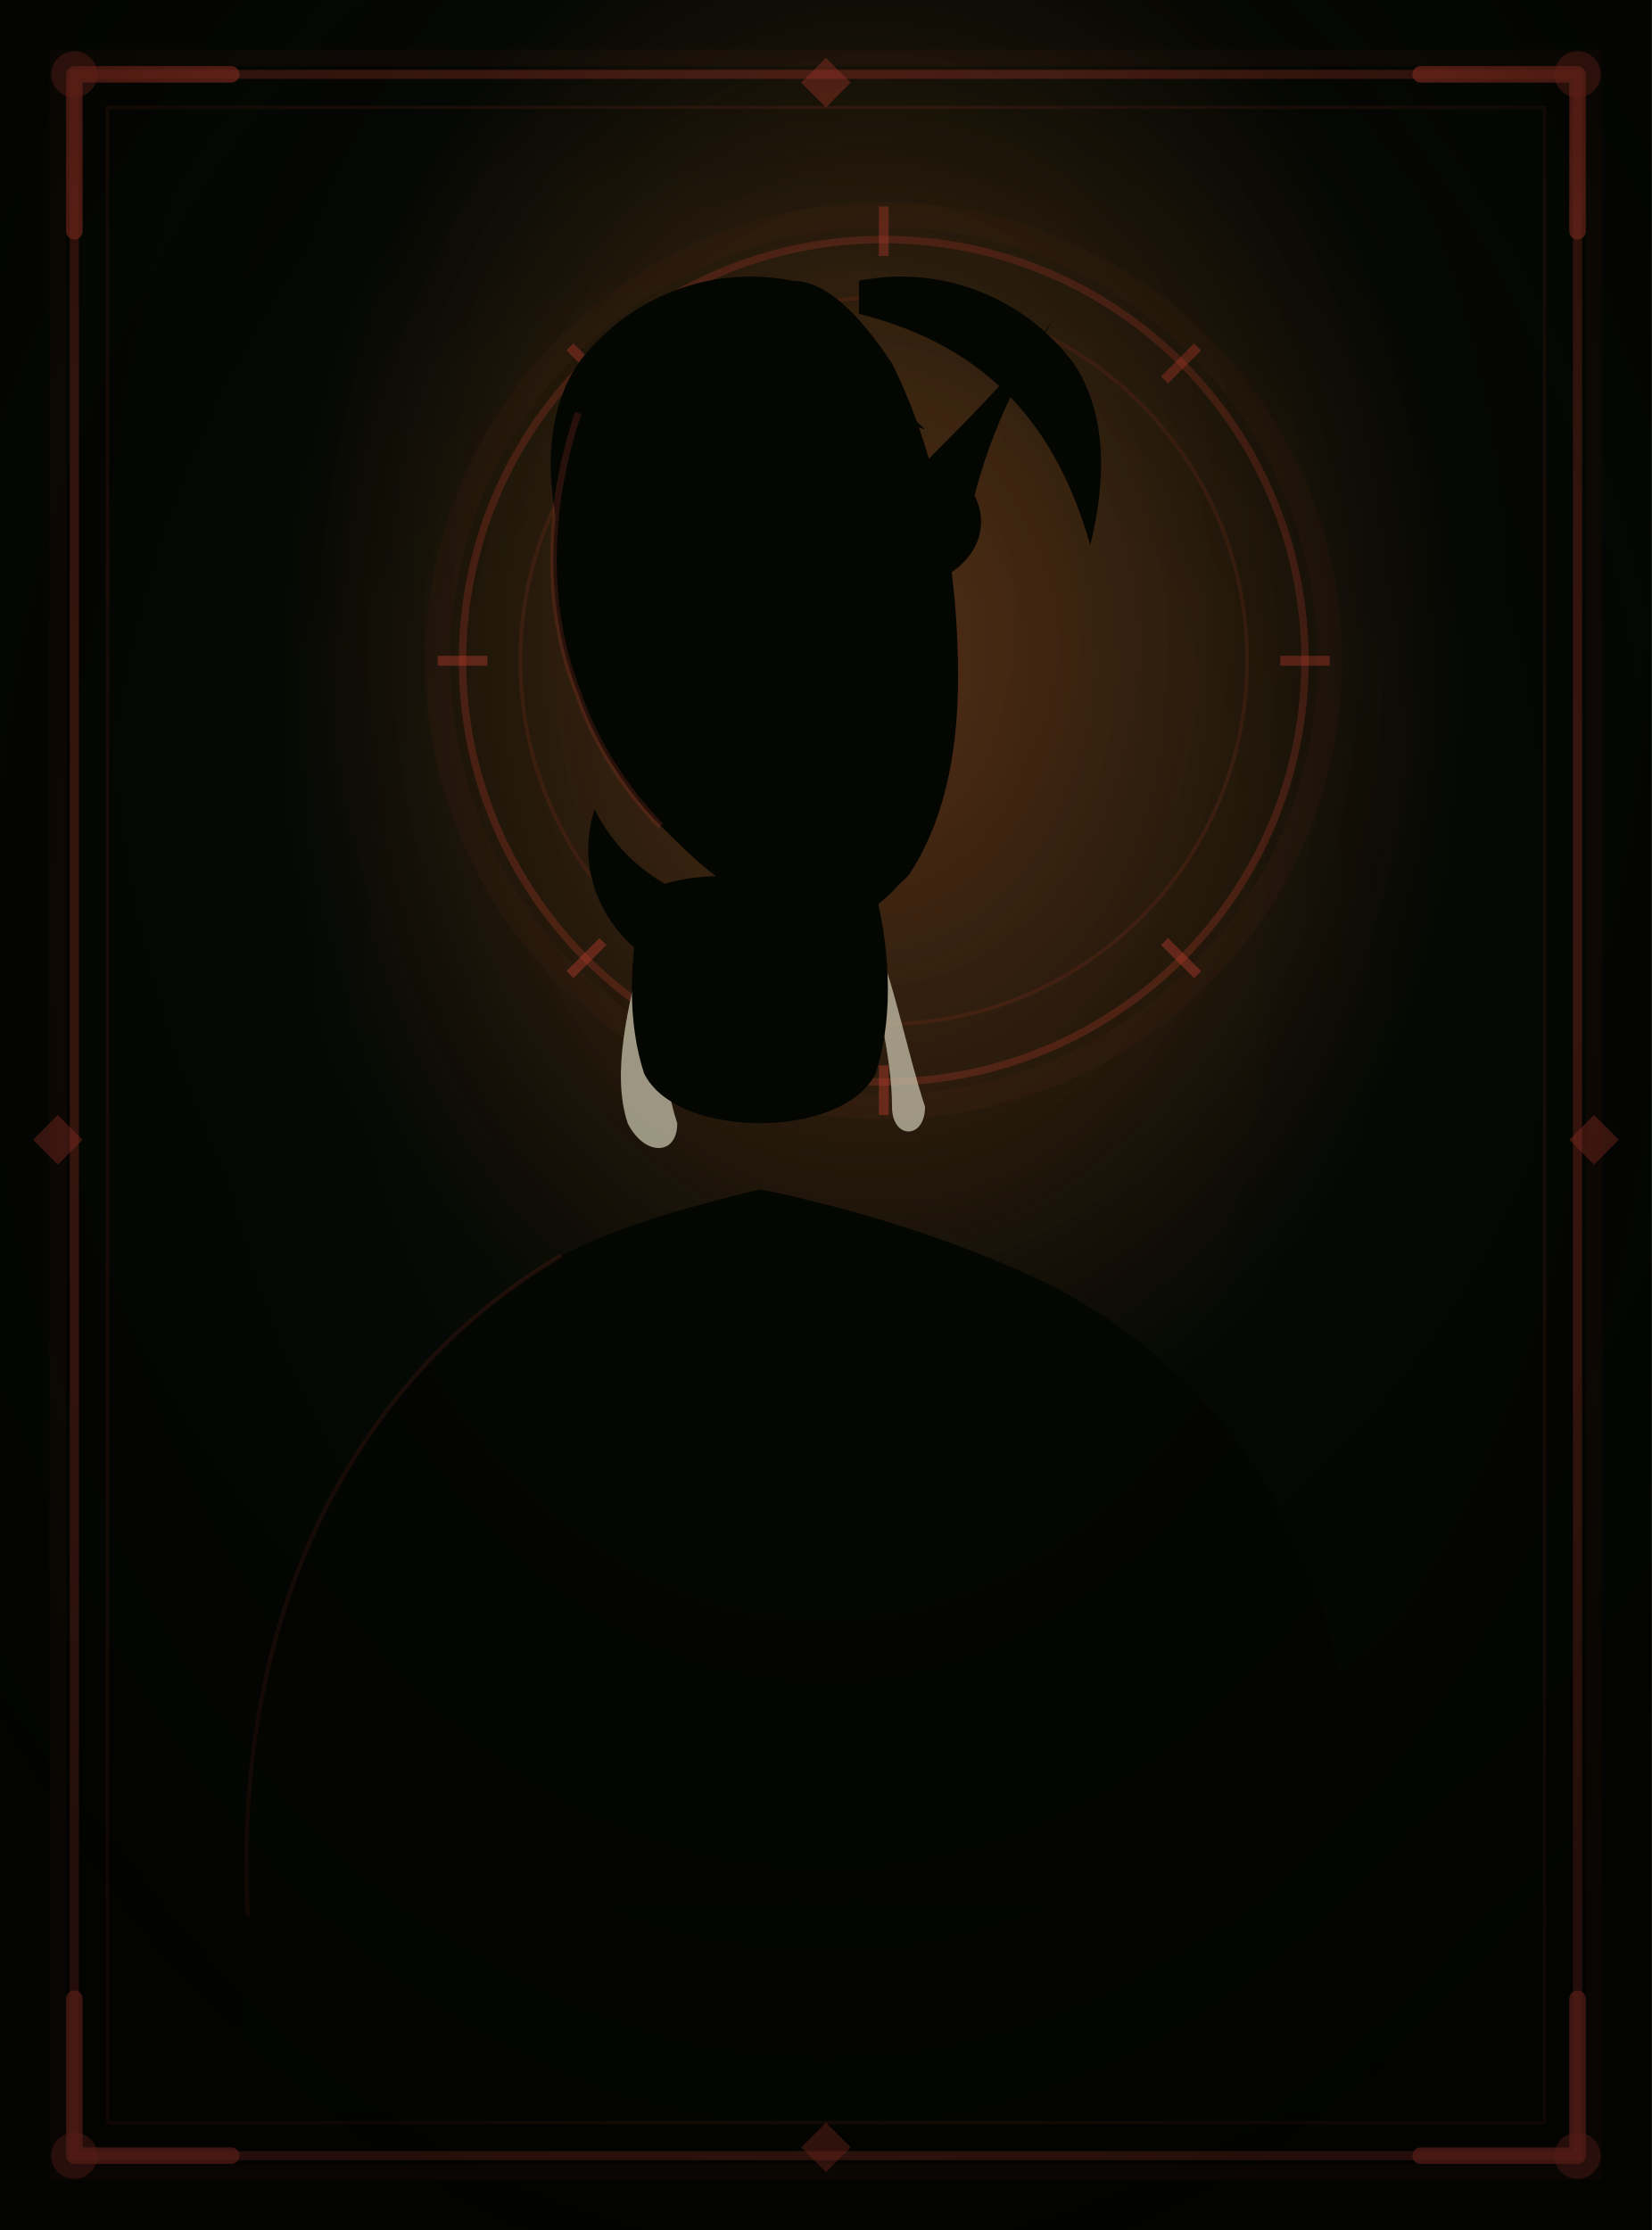
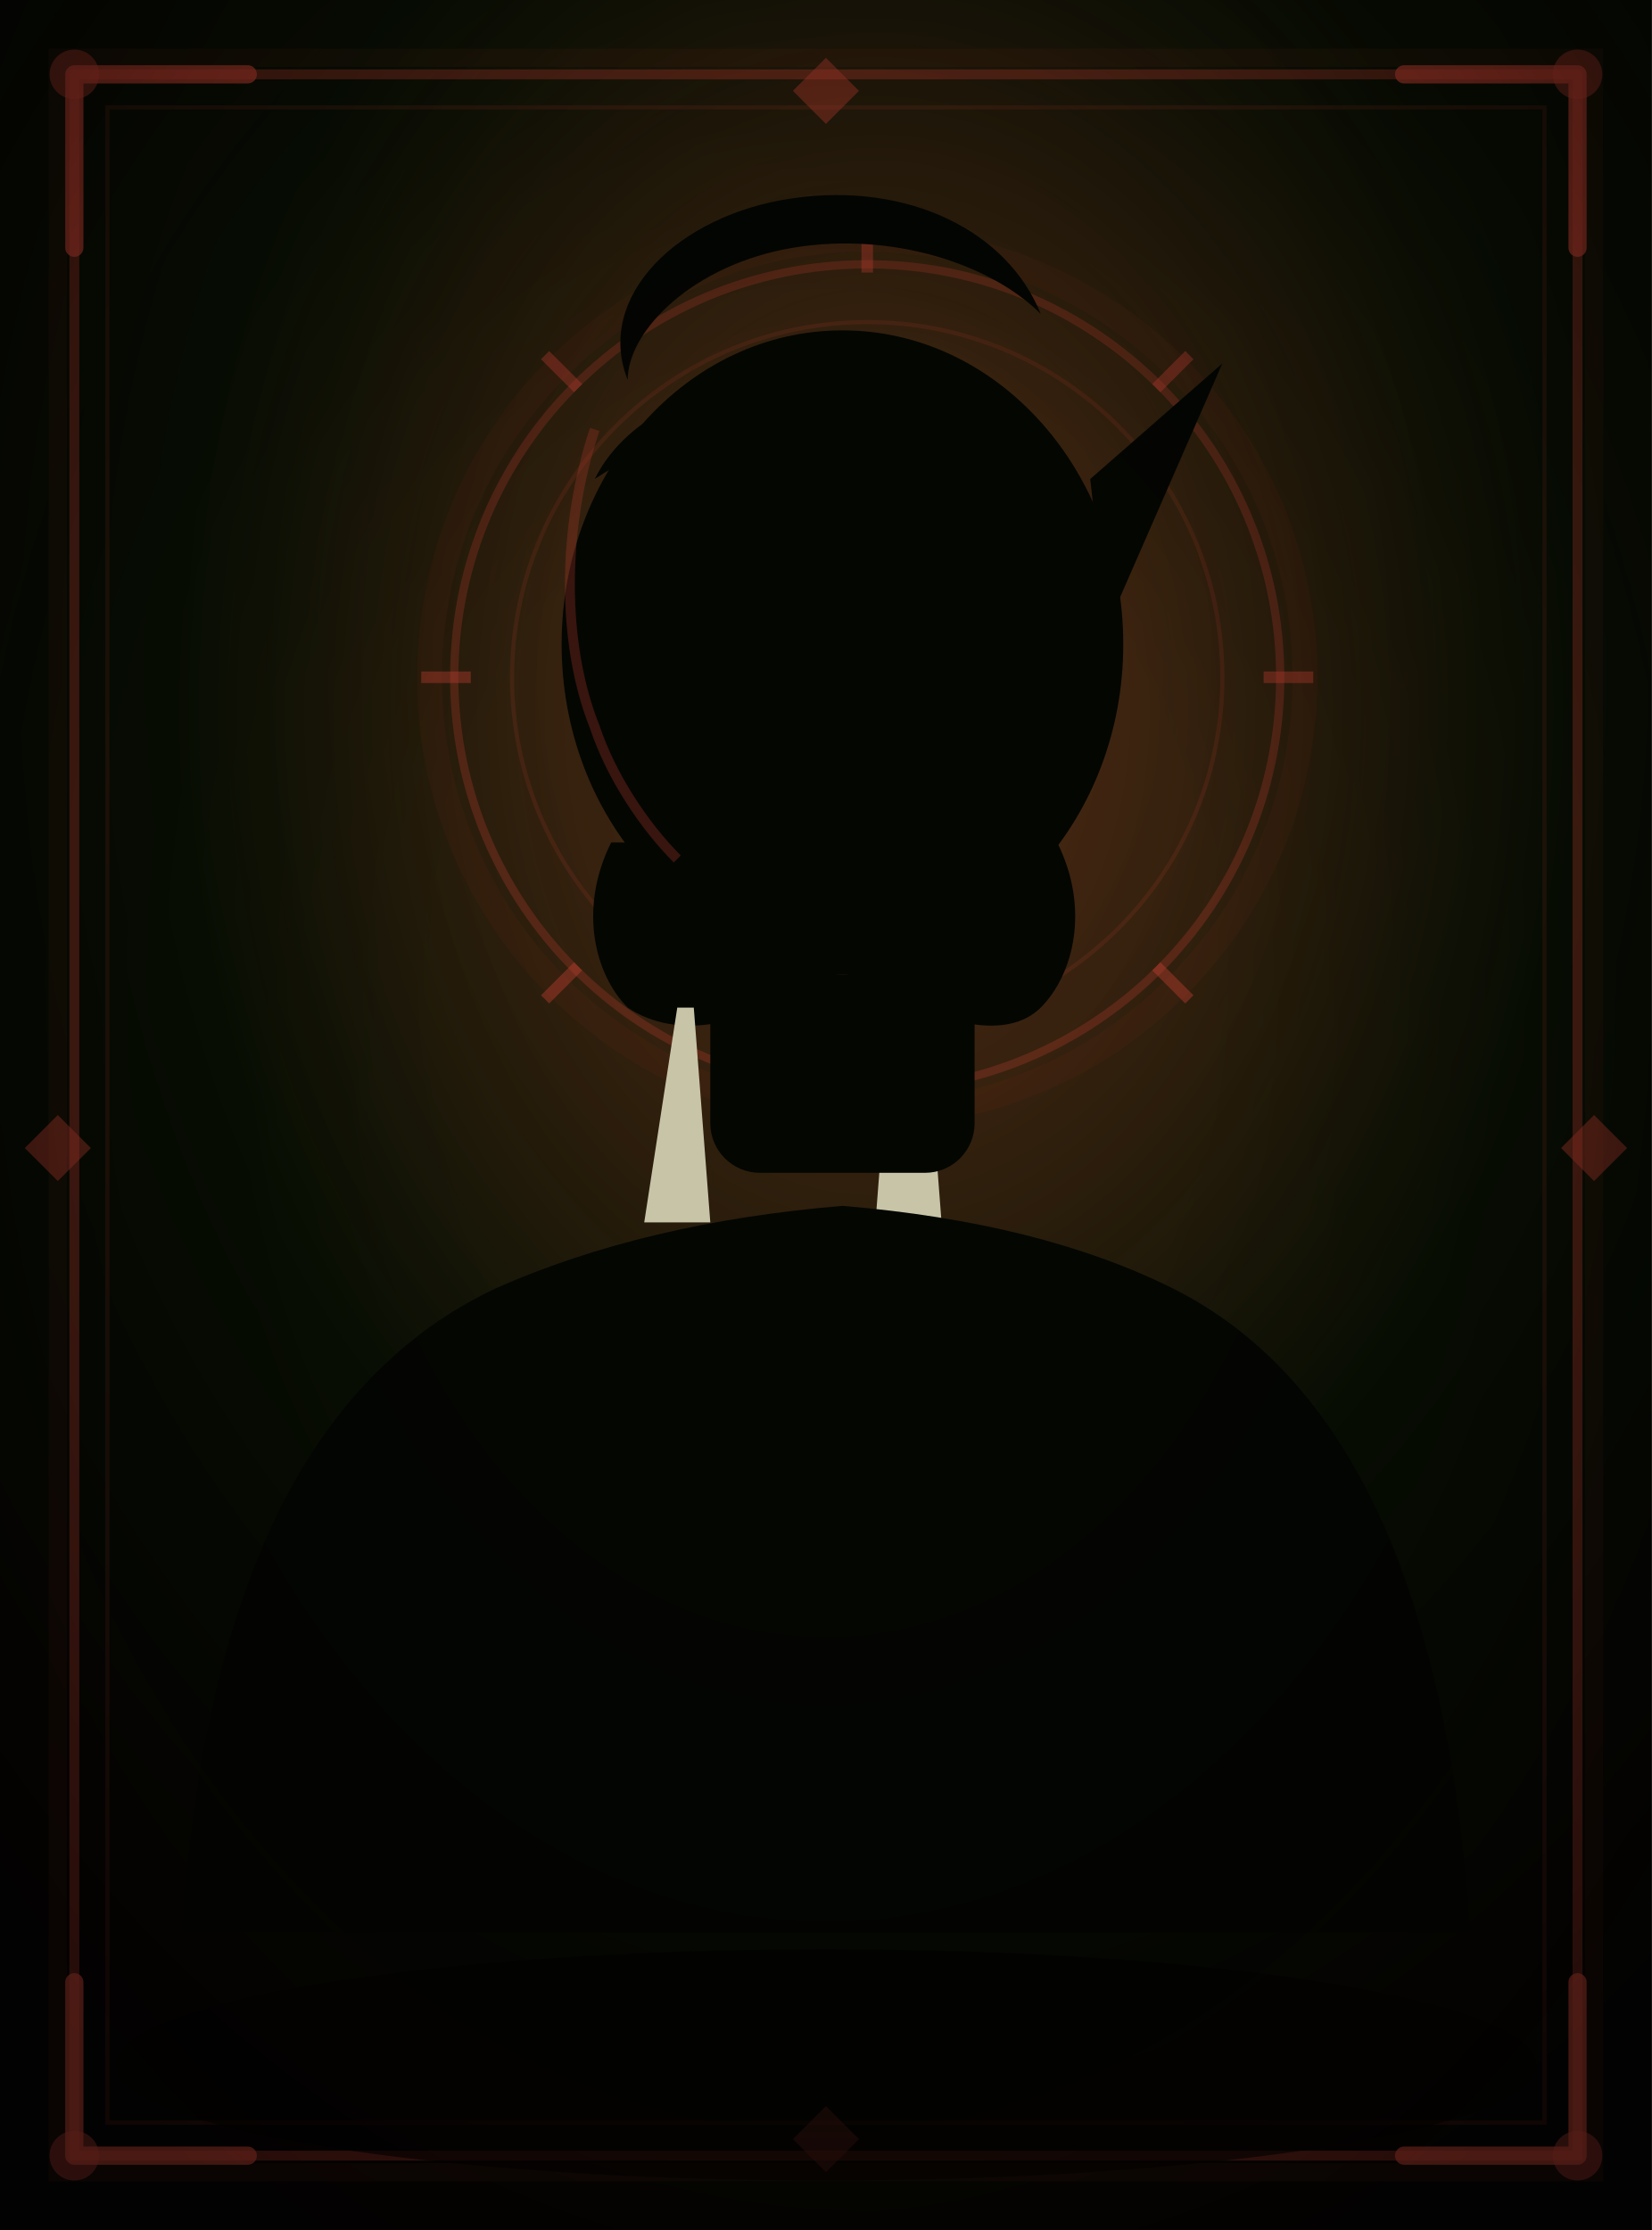
<svg xmlns="http://www.w3.org/2000/svg" viewBox="0 0 200 270">
  <defs>
-     <radialGradient id="bg" cx="53%" cy="28%" r="75%">
-       <stop offset="0%" stop-color="#182408" />
-       <stop offset="45%" stop-color="#060a04" />
-       <stop offset="100%" stop-color="#030502" />
+     <radialGradient id="bg" cx="53%" cy="30%" r="75%">
+       <stop offset="0%" stop-color="#162006" />
+       <stop offset="50%" stop-color="#0a1204" />
+       <stop offset="100%" stop-color="#040302" />
    </radialGradient>
-     <radialGradient id="atm" cx="53%" cy="30%" r="36%">
-       <stop offset="0%" stop-color="#c04030" stop-opacity="0.35" />
+     <radialGradient id="atm" cx="53%" cy="32%" r="42%">
+       <stop offset="0%" stop-color="#c04030" stop-opacity="0.38" />
      <stop offset="100%" stop-color="#c04030" stop-opacity="0" />
    </radialGradient>
-     <radialGradient id="vig" cx="50%" cy="42%" r="62%">
-       <stop offset="40%" stop-color="transparent" />
-       <stop offset="100%" stop-color="#030201" stop-opacity="0.55" />
+     <radialGradient id="vig" cx="50%" cy="44%" r="65%">
+       <stop offset="35%" stop-color="transparent" />
+       <stop offset="100%" stop-color="#020101" stop-opacity="0.55" />
    </radialGradient>
  </defs>
  <rect width="200" height="270" fill="url(#bg)" />
  <rect width="200" height="270" fill="url(#atm)" />
-   <circle cx="107" cy="80" r="54" fill="none" stroke="#c04030" stroke-width="3" stroke-opacity="0.05" />
-   <circle cx="107" cy="80" r="51" fill="none" stroke="#c04030" stroke-width="0.9" stroke-opacity="0.26" />
-   <circle cx="107" cy="80" r="44" fill="none" stroke="#c04030" stroke-width="0.45" stroke-opacity="0.14" />
-   <line x1="107" y1="31" x2="107" y2="25" stroke="#c04030" stroke-width="1.2" stroke-opacity="0.40" />
-   <line x1="141" y1="46" x2="145" y2="42" stroke="#c04030" stroke-width="1.2" stroke-opacity="0.40" />
-   <line x1="155" y1="80" x2="161" y2="80" stroke="#c04030" stroke-width="1.2" stroke-opacity="0.40" />
-   <line x1="141" y1="114" x2="145" y2="118" stroke="#c04030" stroke-width="1.2" stroke-opacity="0.40" />
-   <line x1="107" y1="129" x2="107" y2="135" stroke="#c04030" stroke-width="1.2" stroke-opacity="0.40" />
-   <line x1="73" y1="114" x2="69" y2="118" stroke="#c04030" stroke-width="1.2" stroke-opacity="0.40" />
-   <line x1="59" y1="80" x2="53" y2="80" stroke="#c04030" stroke-width="1.2" stroke-opacity="0.40" />
-   <line x1="73" y1="46" x2="69" y2="42" stroke="#c04030" stroke-width="1.2" stroke-opacity="0.40" />
-   <path d="M107 74 L111 80 L107 86 L103 80 Z" fill="none" stroke="#c04030" stroke-width="0.7" stroke-opacity="0.24" />
-   <path d="M96 34 C86 32 76 36 70 44 C66 50 66 58 68 66 C72 52 80 42 96 38 Z" fill="#040602" />
-   <path d="M104 34 C114 32 124 36 130 44 C134 50 134 58 132 66 C128 52 120 42 104 38 Z" fill="#040602" />
-   <path d="M96 34 C84 34 74 40 70 50 C66 62 66 74 70 84 C72 90 76 96 80 100 C84 104 88 108 94 110 C100 112 106 110 110 106 C114 100 116 92 116 82 C116 70 114 56 108 44 C104 38 100 34 96 34 Z" fill="#040602" />
-   <path d="M70 54 C72 48 80 44 90 44 C98 44 106 46 112 52 C106 50 98 48 90 48 C82 48 74 52 70 54 Z" fill="#040602" />
-   <path d="M72 66 C70 70 70 74 72 78 C74 80 78 78 78 74" fill="#040602" />
-   <path d="M112 56 C118 50 124 44 128 38 C124 44 120 52 118 60 C120 64 118 68 114 70 C112 66 112 60 112 56 Z" fill="#040602" />
-   <path d="M72 98 C70 104 72 110 76 114 C80 118 86 118 92 116 C98 114 104 112 108 108 C112 104 114 98 114 94 C108 106 100 110 92 110 C84 110 76 106 72 98 Z" fill="#040602" />
-   <path d="M78 114 C76 122 74 130 76 136 C78 140 82 140 82 136 C80 130 80 122 80 116 Z" fill="#ccc8b0" fill-opacity="0.72" />
-   <path d="M104 112 C106 120 108 128 108 134 C108 138 112 138 112 134 C110 128 108 118 106 114 Z" fill="#ccc8b0" fill-opacity="0.72" />
-   <path d="M78 108 C76 116 76 124 78 130 C80 134 86 136 92 136 C98 136 104 134 106 130 C108 124 108 116 106 108 C102 106 98 106 92 106 C86 106 82 106 78 108 Z" fill="#040602" />
-   <path d="M30 232 C28 194 44 166 68 152 C76 148 84 146 92 144 C102 146 116 150 128 156 C154 170 166 196 164 232 Z" fill="#040602" />
-   <path d="M28 256 L30 232 L164 232 L166 256 Z" fill="#040602" />
-   <path d="M70 50 C66 62 66 74 70 84 C72 90 76 96 80 100" fill="none" stroke="#c04030" stroke-width="0.8" stroke-opacity="0.20" />
-   <path d="M30 232 C28 194 44 166 68 152" fill="none" stroke="#c04030" stroke-width="0.5" stroke-opacity="0.14" />
-   <ellipse cx="100" cy="248" rx="88" ry="18" fill="#040602" fill-opacity="0.70" />
-   <rect x="7" y="7" width="186" height="256" fill="none" stroke="#c04030" stroke-width="2" stroke-opacity="0.07" />
-   <rect x="9" y="9" width="182" height="252" fill="none" stroke="#c04030" stroke-width="1.1" stroke-opacity="0.38" />
-   <rect x="13" y="13" width="174" height="244" fill="none" stroke="#c04030" stroke-width="0.4" stroke-opacity="0.15" />
-   <path d="M9 9 L9 28 M9 9 L28 9" stroke="#c04030" stroke-width="2" stroke-opacity="0.68" fill="none" stroke-linecap="round" />
-   <circle cx="9" cy="9" r="2.8" fill="#c04030" fill-opacity="0.40" />
-   <path d="M191 9 L191 28 M191 9 L172 9" stroke="#c04030" stroke-width="2" stroke-opacity="0.68" fill="none" stroke-linecap="round" />
-   <circle cx="191" cy="9" r="2.8" fill="#c04030" fill-opacity="0.40" />
-   <path d="M9 261 L9 242 M9 261 L28 261" stroke="#c04030" stroke-width="2" stroke-opacity="0.68" fill="none" stroke-linecap="round" />
-   <circle cx="9" cy="261" r="2.8" fill="#c04030" fill-opacity="0.40" />
-   <path d="M191 261 L191 242 M191 261 L172 261" stroke="#c04030" stroke-width="2" stroke-opacity="0.68" fill="none" stroke-linecap="round" />
-   <circle cx="191" cy="261" r="2.8" fill="#c04030" fill-opacity="0.40" />
-   <path d="M100 7 L103 10 L100 13 L97 10 Z" fill="#c04030" fill-opacity="0.42" />
-   <path d="M100 257 L103 260 L100 263 L97 260 Z" fill="#c04030" fill-opacity="0.42" />
-   <path d="M7 135 L10 138 L7 141 L4 138 Z" fill="#c04030" fill-opacity="0.42" />
-   <path d="M193 135 L196 138 L193 141 L190 138 Z" fill="#c04030" fill-opacity="0.42" />
+   <circle cx="105" cy="82" r="53" fill="none" stroke="#c04030" stroke-width="3" stroke-opacity="0.06" />
+   <circle cx="105" cy="82" r="50" fill="none" stroke="#c04030" stroke-width="1" stroke-opacity="0.28" />
+   <circle cx="105" cy="82" r="43" fill="none" stroke="#c04030" stroke-width="0.5" stroke-opacity="0.15" />
+   <line x1="105" y1="33" x2="105" y2="27" stroke="#c04030" stroke-width="1.4" stroke-opacity="0.42" />
+   <line x1="140" y1="47" x2="144" y2="43" stroke="#c04030" stroke-width="1.4" stroke-opacity="0.42" />
+   <line x1="153" y1="82" x2="159" y2="82" stroke="#c04030" stroke-width="1.4" stroke-opacity="0.42" />
+   <line x1="140" y1="117" x2="144" y2="121" stroke="#c04030" stroke-width="1.4" stroke-opacity="0.42" />
+   <line x1="105" y1="131" x2="105" y2="137" stroke="#c04030" stroke-width="1.4" stroke-opacity="0.42" />
+   <line x1="70" y1="117" x2="66" y2="121" stroke="#c04030" stroke-width="1.4" stroke-opacity="0.42" />
+   <line x1="57" y1="82" x2="51" y2="82" stroke="#c04030" stroke-width="1.4" stroke-opacity="0.42" />
+   <line x1="70" y1="47" x2="66" y2="43" stroke="#c04030" stroke-width="1.4" stroke-opacity="0.42" />
+   <path d="M105 76 L109 82 L105 88 L101 82 Z" fill="none" stroke="#c04030" stroke-width="0.8" stroke-opacity="0.26" />
+   <rect x="7" y="7" width="186" height="256" fill="none" stroke="#c04030" stroke-width="2.2" stroke-opacity="0.08" />
+   <rect x="9" y="9" width="182" height="252" fill="none" stroke="#c04030" stroke-width="1.2" stroke-opacity="0.40" />
+   <rect x="13" y="13" width="174" height="244" fill="none" stroke="#c04030" stroke-width="0.5" stroke-opacity="0.16" />
+   <path d="M9 9 L9 30 M9 9 L30 9" stroke="#c04030" stroke-width="2.2" stroke-opacity="0.72" fill="none" stroke-linecap="round" />
+   <circle cx="9" cy="9" r="3" fill="#c04030" fill-opacity="0.45" />
+   <path d="M191 9 L191 30 M191 9 L170 9" stroke="#c04030" stroke-width="2.2" stroke-opacity="0.72" fill="none" stroke-linecap="round" />
+   <circle cx="191" cy="9" r="3" fill="#c04030" fill-opacity="0.45" />
+   <path d="M9 261 L9 240 M9 261 L30 261" stroke="#c04030" stroke-width="2.2" stroke-opacity="0.72" fill="none" stroke-linecap="round" />
+   <circle cx="9" cy="261" r="3" fill="#c04030" fill-opacity="0.45" />
+   <path d="M191 261 L191 240 M191 261 L170 261" stroke="#c04030" stroke-width="2.2" stroke-opacity="0.72" fill="none" stroke-linecap="round" />
+   <circle cx="191" cy="261" r="3" fill="#c04030" fill-opacity="0.45" />
+   <path d="M100 7 L104 11 L100 15 L96 11 Z" fill="#c04030" fill-opacity="0.45" />
+   <path d="M100 255 L104 259 L100 263 L96 259 Z" fill="#c04030" fill-opacity="0.45" />
+   <path d="M7 135 L11 139 L7 143 L3 139 Z" fill="#c04030" fill-opacity="0.45" />
+   <path d="M193 135 L197 139 L193 143 L189 139 Z" fill="#c04030" fill-opacity="0.45" />
+   <path d="M76 46 C72 36 82 26 96 24 C110 22 122 28 126 38 C120 32 108 28 96 30 C84 32 76 40 76 46 Z" fill="#040602" />
+   <ellipse cx="102" cy="78" rx="34" ry="38" fill="#040602" />
+   <path d="M72 58 C76 50 86 46 96 46 C106 46 116 50 120 56 C114 52 104 50 96 50 C88 50 78 54 72 58 Z" fill="#040602" />
+   <path d="M78 80 C74 86 74 94 78 98 C84 102 90 100 90 94 C88 90 86 84 84 80 Z" fill="#040602" />
+   <polygon points="132,58 148,44 134,76" fill="#040602" />
+   <path d="M74 102 C70 110 72 118 76 122 C82 126 90 124 96 120 Q102 116 108 120 C114 124 122 126 126 122 C130 118 132 110 128 102 Z" fill="#040602" />
+   <polygon points="82,122 78,148 86,148 84,122" fill="#c8c4a8" />
+   <polygon points="108,122 106,148 114,148 112,122" fill="#c8c4a8" />
+   <rect x="86" y="118" width="32" height="24" rx="6" fill="#040602" />
+   <path d="M22 234 Q26 172 60 156 Q78 148 102 146 Q126 148 142 156 Q174 172 178 234 Z" fill="#040602" />
+   <path d="M72 52 C68 64 68 78 72 88 C74 94 78 100 82 104" fill="none" stroke="#c04030" stroke-width="1.2" stroke-opacity="0.28" />
+   <ellipse cx="100" cy="250" rx="86" ry="14" fill="#030201" fill-opacity="0.65" />
  <rect width="200" height="270" fill="url(#vig)" />
</svg>
